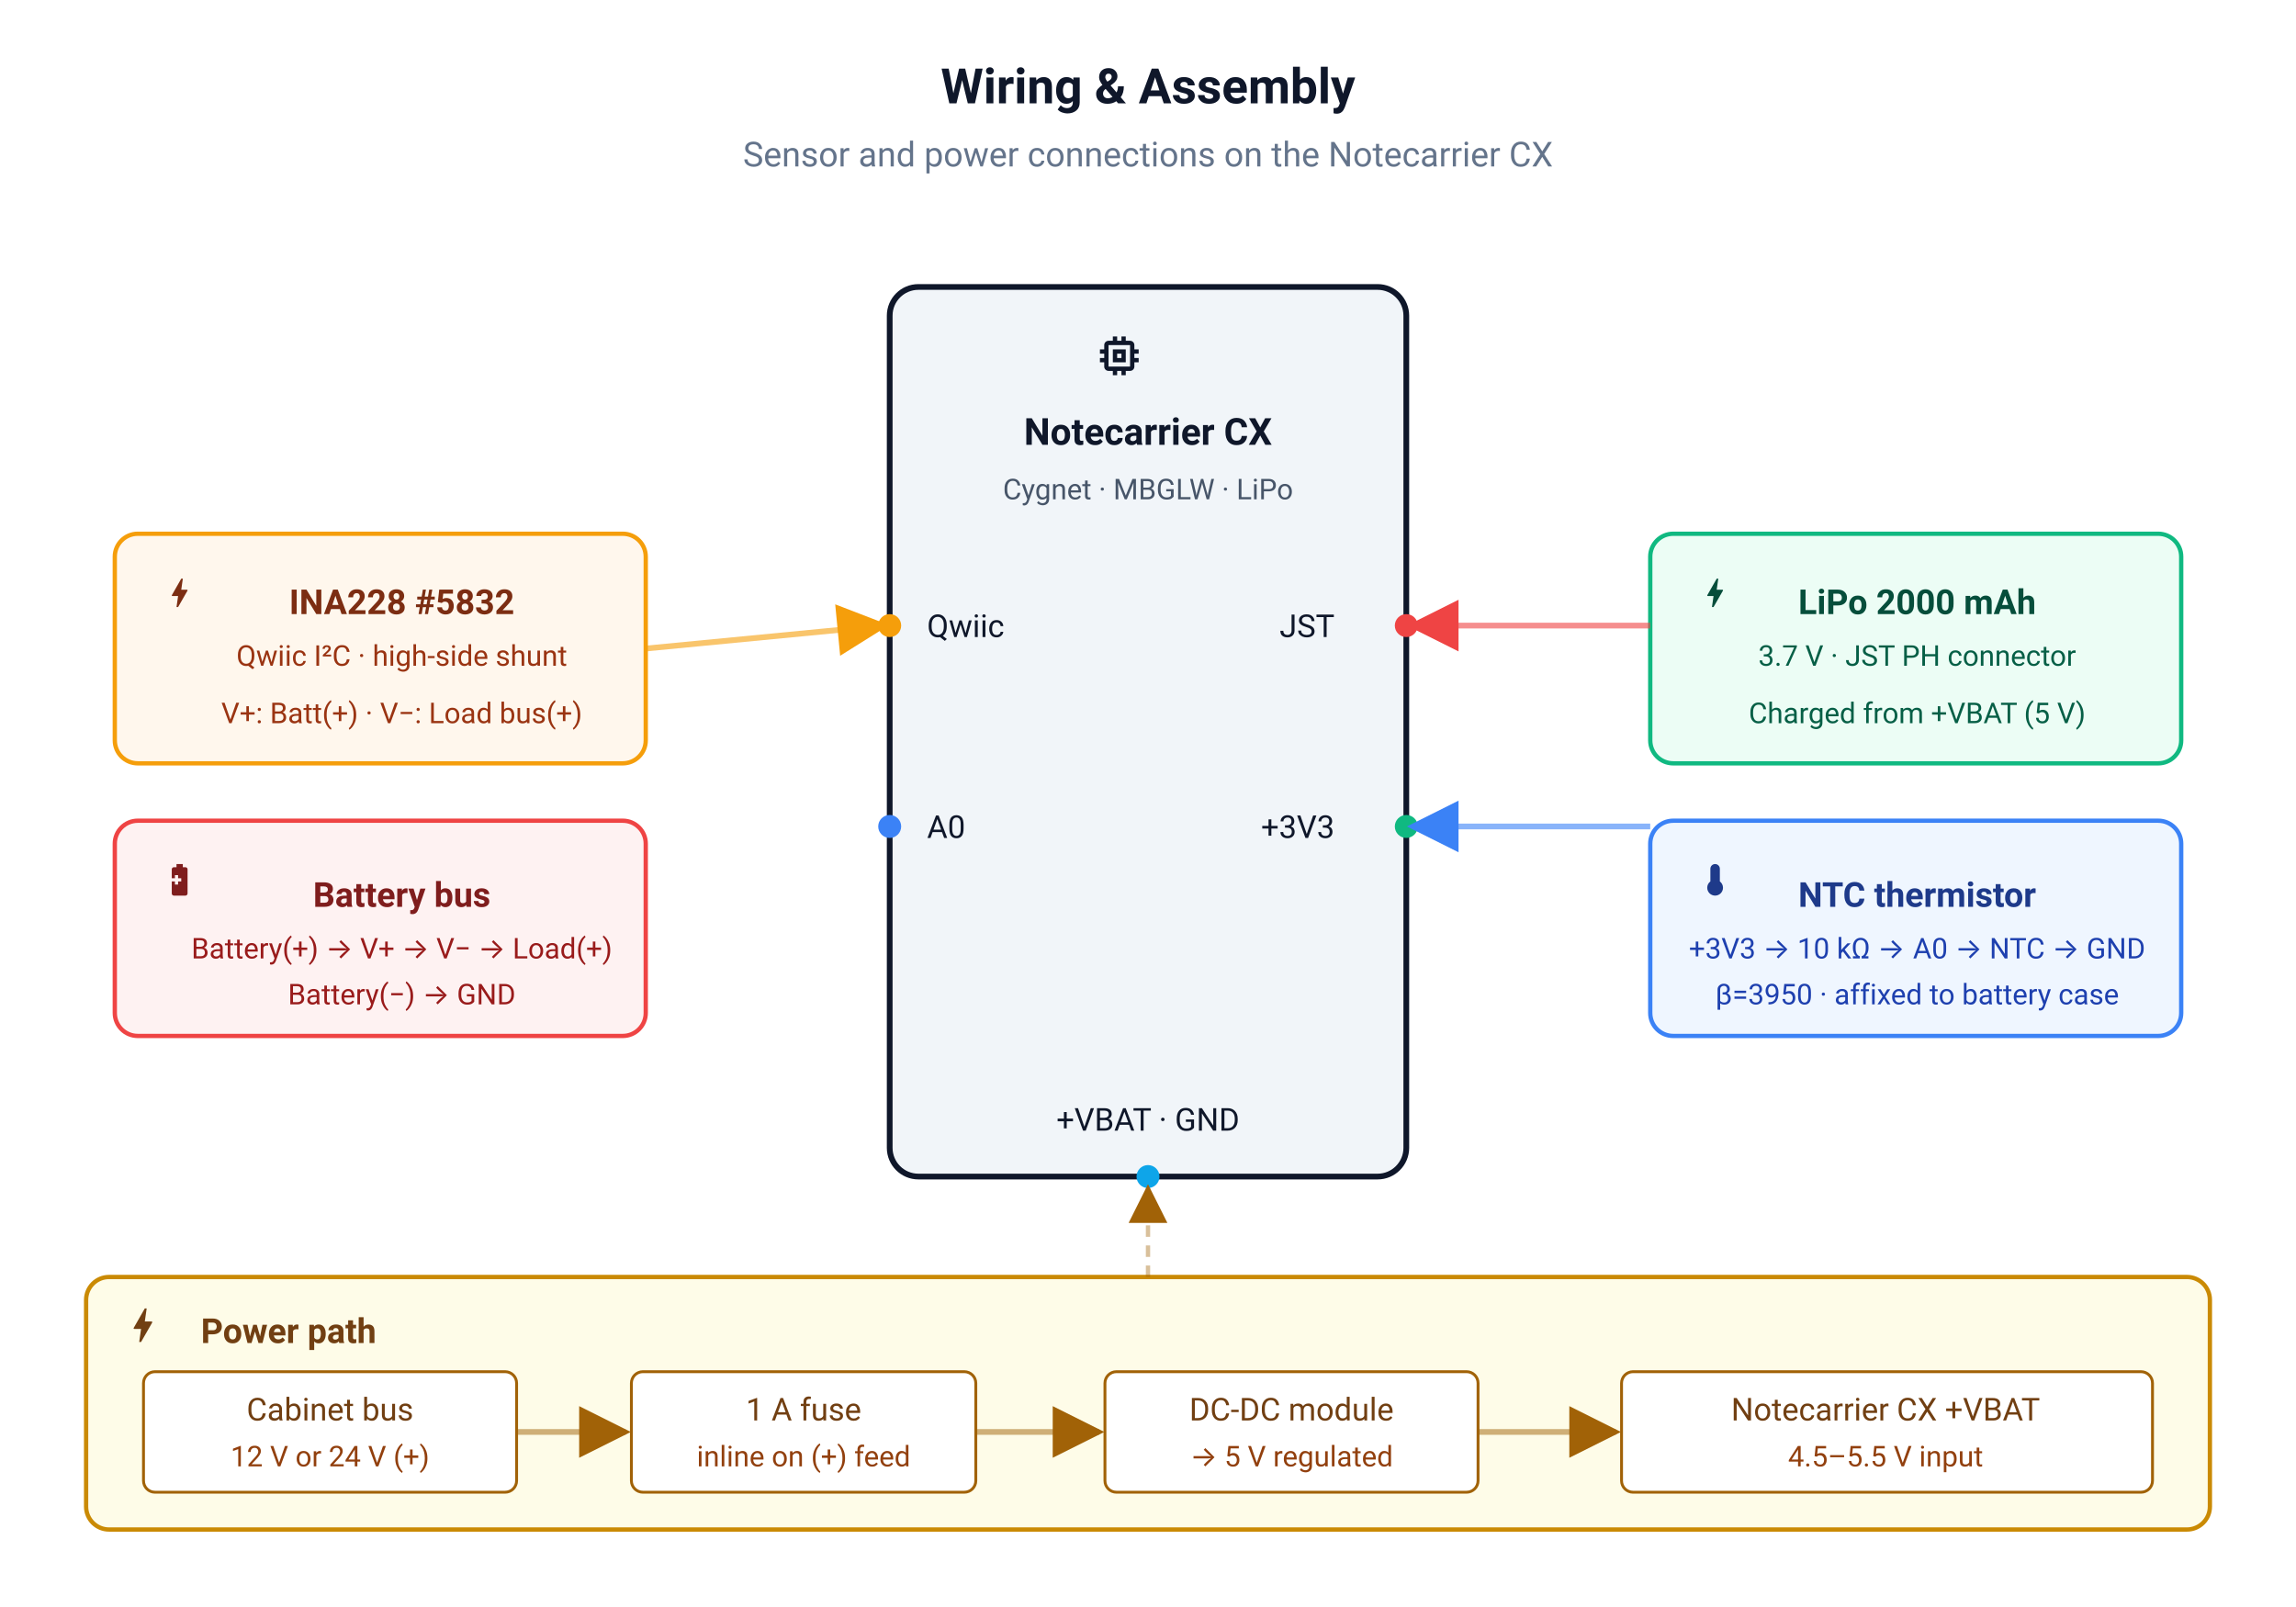
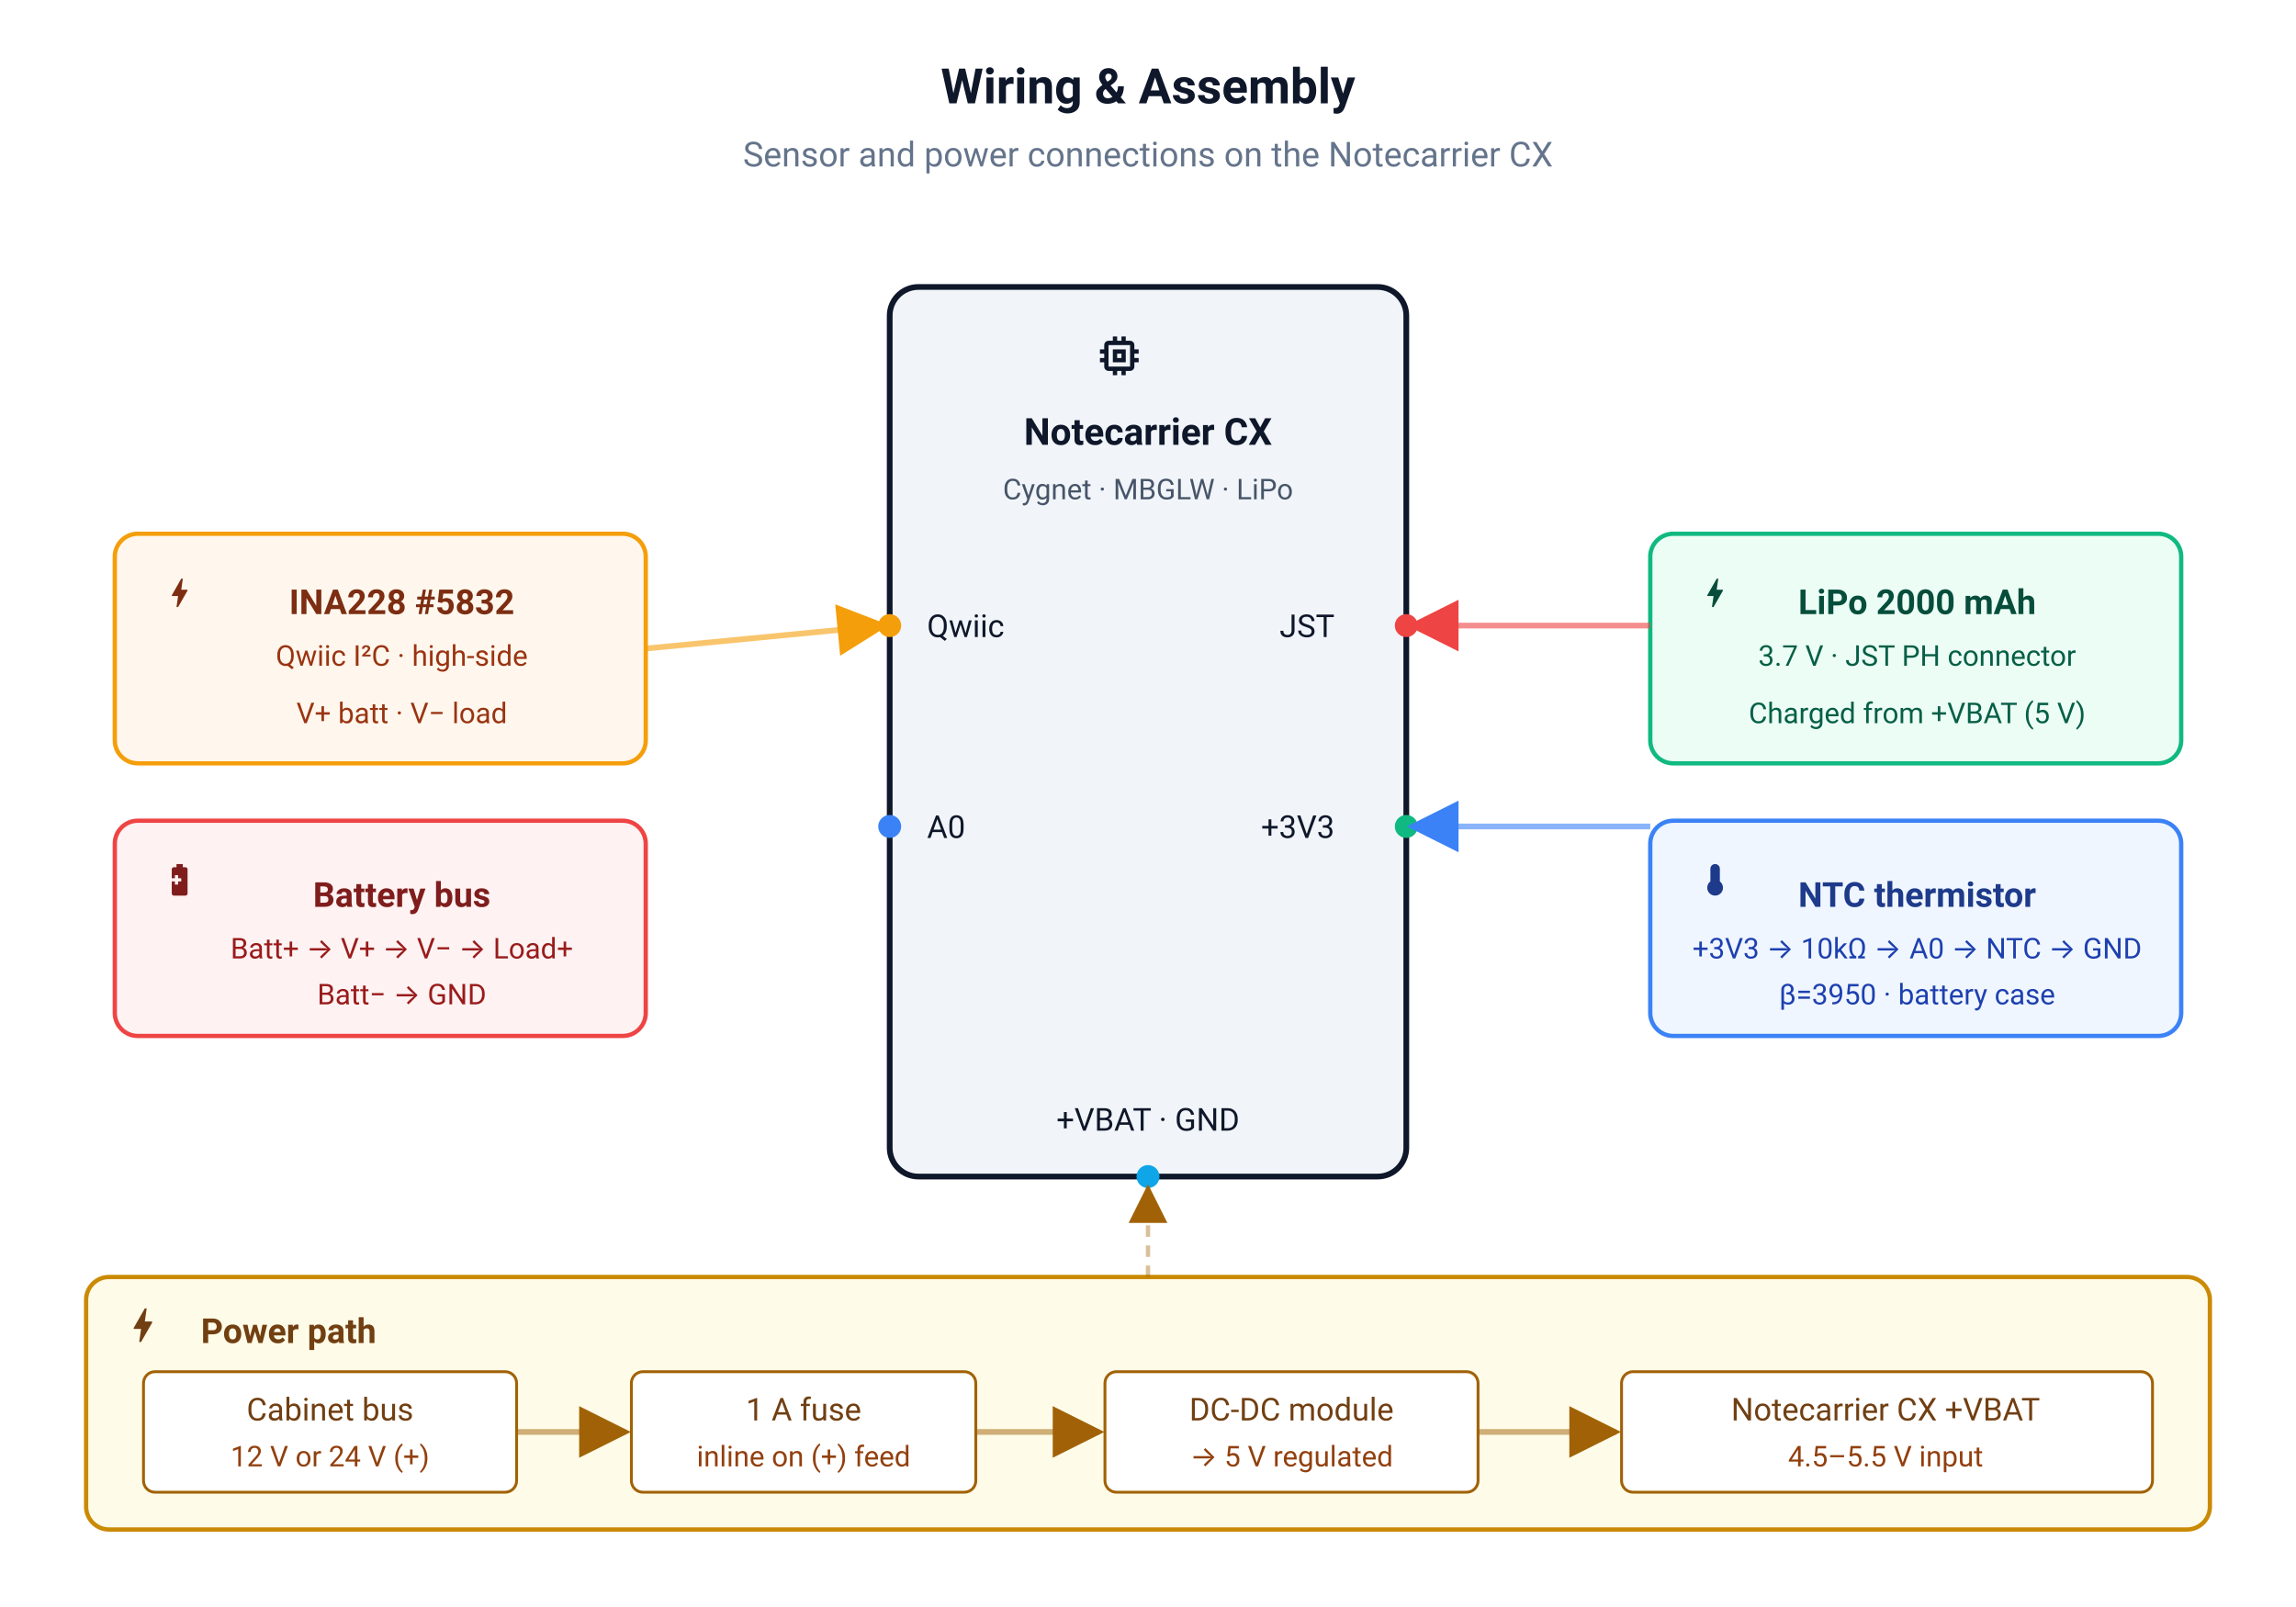
<svg xmlns="http://www.w3.org/2000/svg" viewBox="0 0 800 560" width="800" font-family="-apple-system,BlinkMacSystemFont,'Segoe UI',Roboto,sans-serif">
  <defs>
    <marker id="ar-amber" viewBox="0 0 10 10" refX="9" refY="5" markerWidth="9" markerHeight="9" orient="auto-start-reverse">
      <path d="M0,0 L10,5 L0,10 z" fill="#f59e0b" />
    </marker>
    <marker id="ar-blue" viewBox="0 0 10 10" refX="9" refY="5" markerWidth="9" markerHeight="9" orient="auto-start-reverse">
      <path d="M0,0 L10,5 L0,10 z" fill="#3b82f6" />
    </marker>
    <marker id="ar-red" viewBox="0 0 10 10" refX="9" refY="5" markerWidth="9" markerHeight="9" orient="auto-start-reverse">
      <path d="M0,0 L10,5 L0,10 z" fill="#ef4444" />
    </marker>
    <marker id="ar-green" viewBox="0 0 10 10" refX="9" refY="5" markerWidth="9" markerHeight="9" orient="auto-start-reverse">
      <path d="M0,0 L10,5 L0,10 z" fill="#10b981" />
    </marker>
    <marker id="ar-brown" viewBox="0 0 10 10" refX="9" refY="5" markerWidth="9" markerHeight="9" orient="auto-start-reverse">
      <path d="M0,0 L10,5 L0,10 z" fill="#a16207" />
    </marker>
  </defs>
  <rect width="800" height="560" fill="#ffffff" />
  <text x="400" y="36" text-anchor="middle" font-size="17" font-weight="700" fill="#0f172a">Wiring &amp; Assembly</text>
  <text x="400" y="58" text-anchor="middle" font-size="12" fill="#64748b">Sensor and power connections on the Notecarrier CX</text>
  <rect x="310" y="100" width="180" height="310" rx="10" fill="#f1f5f9" stroke="#0f172a" stroke-width="2" />
  <g transform="translate(381,115) scale(0.75)" fill="#0f172a">
    <path d="M15 9H9v6h6V9zm-2 4h-2v-2h2v2zm8-2V9h-2V7c0-1.1-.9-2-2-2h-2V3h-2v2h-2V3H9v2H7c-1.1 0-2 .9-2 2v2H3v2h2v2H3v2h2v2c0 1.1.9 2 2 2h2v2h2v-2h2v2h2v-2h2c1.1 0 2-.9 2-2v-2h2v-2h-2v-2h2zm-4 6H7V7h10v10z" />
  </g>
  <text x="400" y="155" text-anchor="middle" font-size="13" font-weight="700" fill="#0f172a">Notecarrier CX</text>
  <text x="400" y="174" text-anchor="middle" font-size="10" fill="#475569">Cygnet · MBGLW · LiPo</text>
  <g font-size="11" fill="#0f172a">
    <text x="323" y="222">Qwiic</text>
    <text x="323" y="292">A0</text>
    <text x="465" y="222" text-anchor="end">JST</text>
    <text x="465" y="292" text-anchor="end">+3V3</text>
    <text x="400" y="394" text-anchor="middle">+VBAT · GND</text>
  </g>
  <circle cx="310" cy="218" r="4" fill="#f59e0b" />
  <circle cx="310" cy="288" r="4" fill="#3b82f6" />
  <circle cx="490" cy="218" r="4" fill="#ef4444" />
  <circle cx="490" cy="288" r="4" fill="#10b981" />
  <circle cx="400" cy="410" r="4" fill="#0ea5e9" />
  <rect x="40" y="186" width="185" height="80" rx="8" fill="#fff7ed" stroke="#f59e0b" stroke-width="1.5" />
  <g transform="translate(56,200) scale(0.55)" fill="#7c2d12">
    <path d="M11 21h-1l1-7H7.5c-.88 0-.33-.75-.31-.78C8.48 10.94 10.42 7.54 13.01 3h1l-1 7h3.51c.4 0 .62.19.4.66C12.97 17.55 11 21 11 21z" />
  </g>
  <text x="140" y="214" text-anchor="middle" font-size="12" font-weight="700" fill="#7c2d12">INA228 #5832</text>
-   <text x="140" y="232" text-anchor="middle" font-size="10" fill="#9a3412">Qwiic I²C · high-side shunt</text>
-   <text x="140" y="252" text-anchor="middle" font-size="10" fill="#9a3412">V+: Batt(+) · V−: Load bus(+)</text>
+   <text x="140" y="232" text-anchor="middle" font-size="10" fill="#9a3412">Qwiic I²C · high-side</text>
+   <text x="140" y="252" text-anchor="middle" font-size="10" fill="#9a3412">V+ batt · V− load</text>
  <rect x="40" y="286" width="185" height="75" rx="8" fill="#fef2f2" stroke="#ef4444" stroke-width="1.5" />
  <g transform="translate(56,300) scale(0.55)" fill="#7f1d1d">
    <path d="M15.67 4H14V2h-4v2H8.33C7.6 4 7 4.6 7 5.33v15.33C7 21.4 7.6 22 8.33 22h7.33c.74 0 1.34-.6 1.34-1.33V5.33C17 4.6 16.4 4 15.67 4zm-2.67 9h-2v2H9v-2H7v-2h2V9h2v2h2v2z" />
  </g>
  <text x="140" y="316" text-anchor="middle" font-size="12" font-weight="700" fill="#7f1d1d">Battery bus</text>
-   <text x="140" y="334" text-anchor="middle" font-size="10" fill="#991b1b">Battery(+) → V+ → V− → Load(+)</text>
-   <text x="140" y="350" text-anchor="middle" font-size="10" fill="#991b1b">Battery(−) → GND</text>
+   <text x="140" y="334" text-anchor="middle" font-size="10" fill="#991b1b">Batt+ → V+ → V− → Load+</text>
+   <text x="140" y="350" text-anchor="middle" font-size="10" fill="#991b1b">Batt− → GND</text>
  <rect x="575" y="186" width="185" height="80" rx="8" fill="#ecfdf5" stroke="#10b981" stroke-width="1.5" />
  <g transform="translate(591,200) scale(0.55)" fill="#064e3b">
    <path d="M11 21h-1l1-7H7.5c-.88 0-.33-.75-.31-.78C8.48 10.94 10.42 7.54 13.01 3h1l-1 7h3.51c.4 0 .62.19.4.66C12.97 17.55 11 21 11 21z" />
  </g>
  <text x="668" y="214" text-anchor="middle" font-size="12" font-weight="700" fill="#064e3b">LiPo 2000 mAh</text>
  <text x="668" y="232" text-anchor="middle" font-size="10" fill="#065f46">3.7 V · JST PH connector</text>
  <text x="668" y="252" text-anchor="middle" font-size="10" fill="#065f46">Charged from +VBAT (5 V)</text>
  <rect x="575" y="286" width="185" height="75" rx="8" fill="#eff6ff" stroke="#3b82f6" stroke-width="1.5" />
  <g transform="translate(591,300) scale(0.55)" fill="#1e3a8a">
    <path d="M15 13V5c0-1.66-1.34-3-3-3S9 3.34 9 5v8c-1.21.91-2 2.37-2 4 0 2.76 2.24 5 5 5s5-2.24 5-5c0-1.63-.79-3.09-2-4z" />
  </g>
  <text x="668" y="316" text-anchor="middle" font-size="12" font-weight="700" fill="#1e3a8a">NTC thermistor</text>
-   <text x="668" y="334" text-anchor="middle" font-size="10" fill="#1e40af">+3V3 → 10 kΩ → A0 → NTC → GND</text>
-   <text x="668" y="350" text-anchor="middle" font-size="10" fill="#1e40af">β=3950 · affixed to battery case</text>
+   <text x="668" y="334" text-anchor="middle" font-size="10" fill="#1e40af">+3V3 → 10kΩ → A0 → NTC → GND</text>
+   <text x="668" y="350" text-anchor="middle" font-size="10" fill="#1e40af">β=3950 · battery case</text>
  <line x1="225" y1="226" x2="308" y2="218" stroke="#f59e0b" stroke-opacity="0.6" stroke-width="2" marker-end="url(#ar-amber)" />
  <line x1="575" y1="218" x2="492" y2="218" stroke="#ef4444" stroke-opacity="0.6" stroke-width="2" marker-end="url(#ar-red)" />
  <line x1="575" y1="288" x2="492" y2="288" stroke="#3b82f6" stroke-opacity="0.6" stroke-width="2" marker-end="url(#ar-blue)" />
  <rect x="30" y="445" width="740" height="88" rx="8" fill="#fefce8" stroke="#ca8a04" stroke-width="1.5" />
  <g transform="translate(42,454) scale(0.65)" fill="#713f12">
    <path d="M11 21h-1l1-7H7.5c-.88 0-.33-.75-.31-.78C8.48 10.94 10.42 7.54 13.01 3h1l-1 7h3.51c.4 0 .62.19.4.66C12.97 17.55 11 21 11 21z" />
  </g>
  <text x="70" y="468" font-size="12" font-weight="700" fill="#713f12">Power path</text>
  <rect x="50" y="478" width="130" height="42" rx="4" fill="#ffffff" stroke="#a16207" />
  <text x="115" y="495" text-anchor="middle" font-size="11" fill="#713f12">Cabinet bus</text>
  <text x="115" y="511" text-anchor="middle" font-size="10" fill="#92400e">12 V or 24 V (+)</text>
  <rect x="220" y="478" width="120" height="42" rx="4" fill="#ffffff" stroke="#a16207" />
  <text x="280" y="495" text-anchor="middle" font-size="11" fill="#713f12">1 A fuse</text>
  <text x="280" y="511" text-anchor="middle" font-size="10" fill="#92400e">inline on (+) feed</text>
  <rect x="385" y="478" width="130" height="42" rx="4" fill="#ffffff" stroke="#a16207" />
  <text x="450" y="495" text-anchor="middle" font-size="11" fill="#713f12">DC-DC module</text>
  <text x="450" y="511" text-anchor="middle" font-size="10" fill="#92400e">→ 5 V regulated</text>
  <rect x="565" y="478" width="185" height="42" rx="4" fill="#ffffff" stroke="#a16207" />
  <text x="657" y="495" text-anchor="middle" font-size="11" fill="#713f12">Notecarrier CX +VBAT</text>
  <text x="657" y="511" text-anchor="middle" font-size="10" fill="#92400e">4.5–5.5 V input</text>
  <line x1="180" y1="499" x2="218" y2="499" stroke="#a16207" stroke-opacity="0.5" stroke-width="2" marker-end="url(#ar-brown)" />
  <line x1="340" y1="499" x2="383" y2="499" stroke="#a16207" stroke-opacity="0.5" stroke-width="2" marker-end="url(#ar-brown)" />
  <line x1="515" y1="499" x2="563" y2="499" stroke="#a16207" stroke-opacity="0.5" stroke-width="2" marker-end="url(#ar-brown)" />
  <line x1="400" y1="445" x2="400" y2="414" stroke="#a16207" stroke-opacity="0.4" stroke-width="1.5" stroke-dasharray="4,3" marker-end="url(#ar-brown)" />
</svg>
